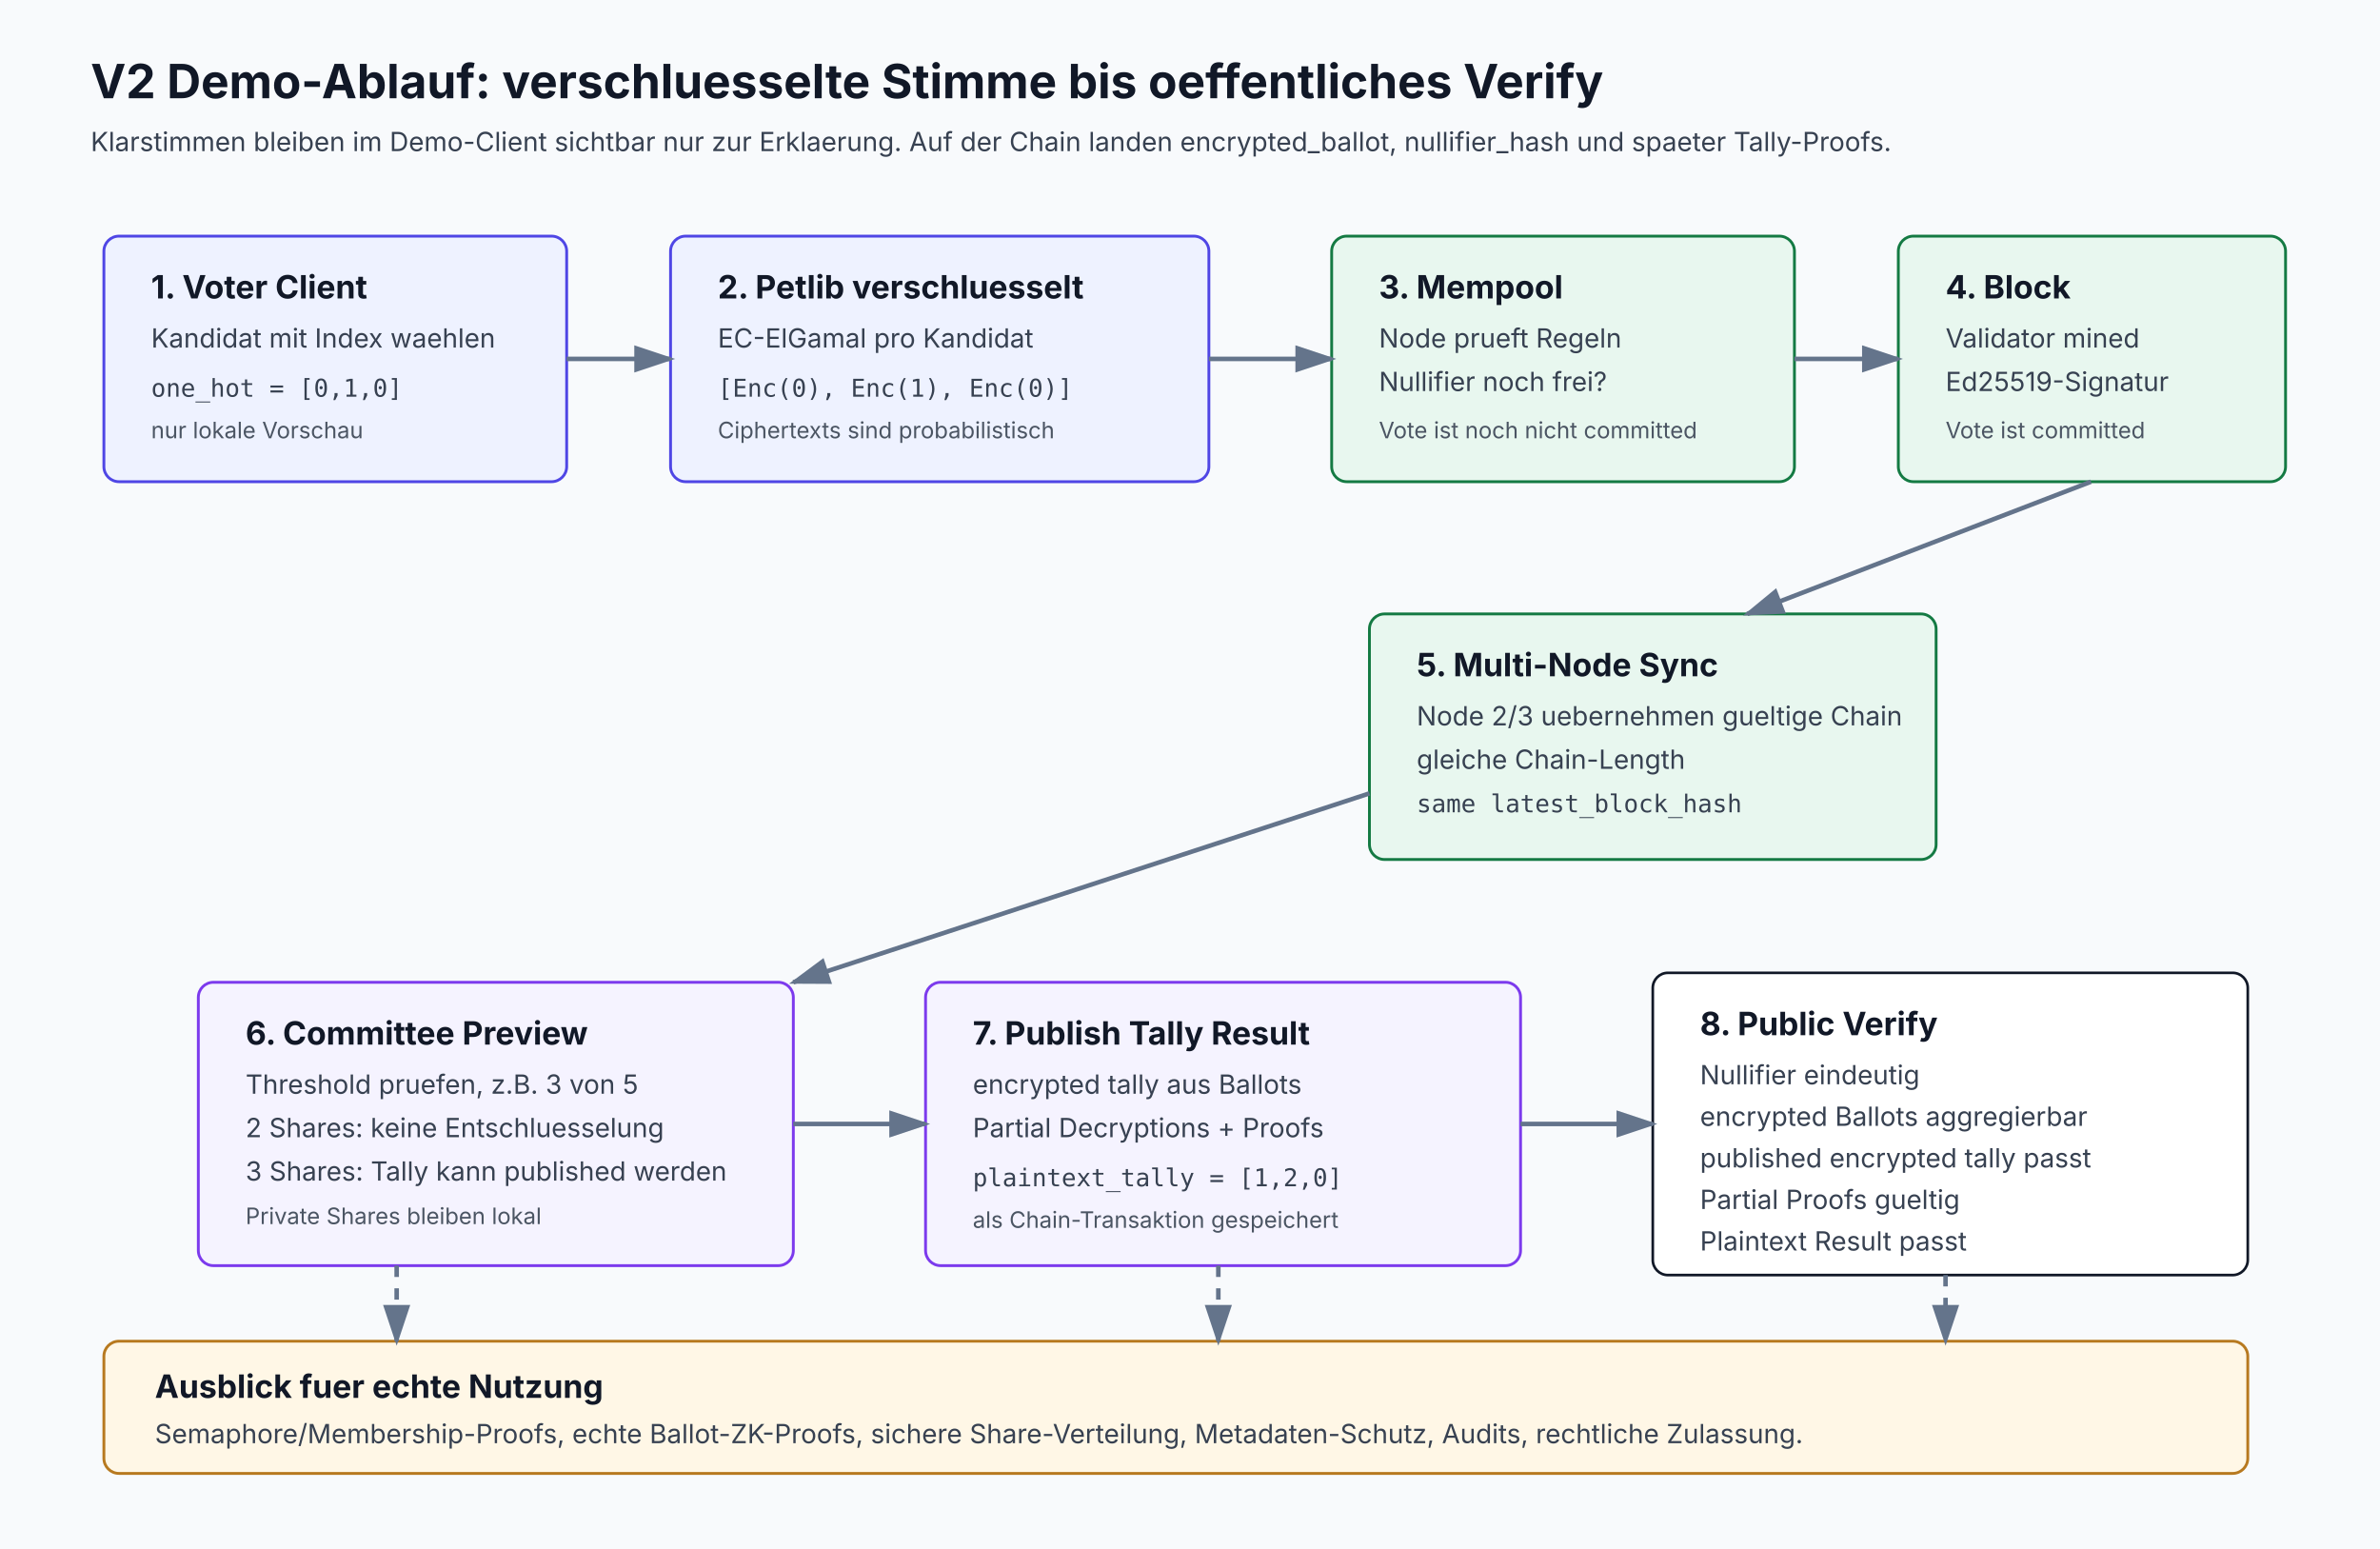
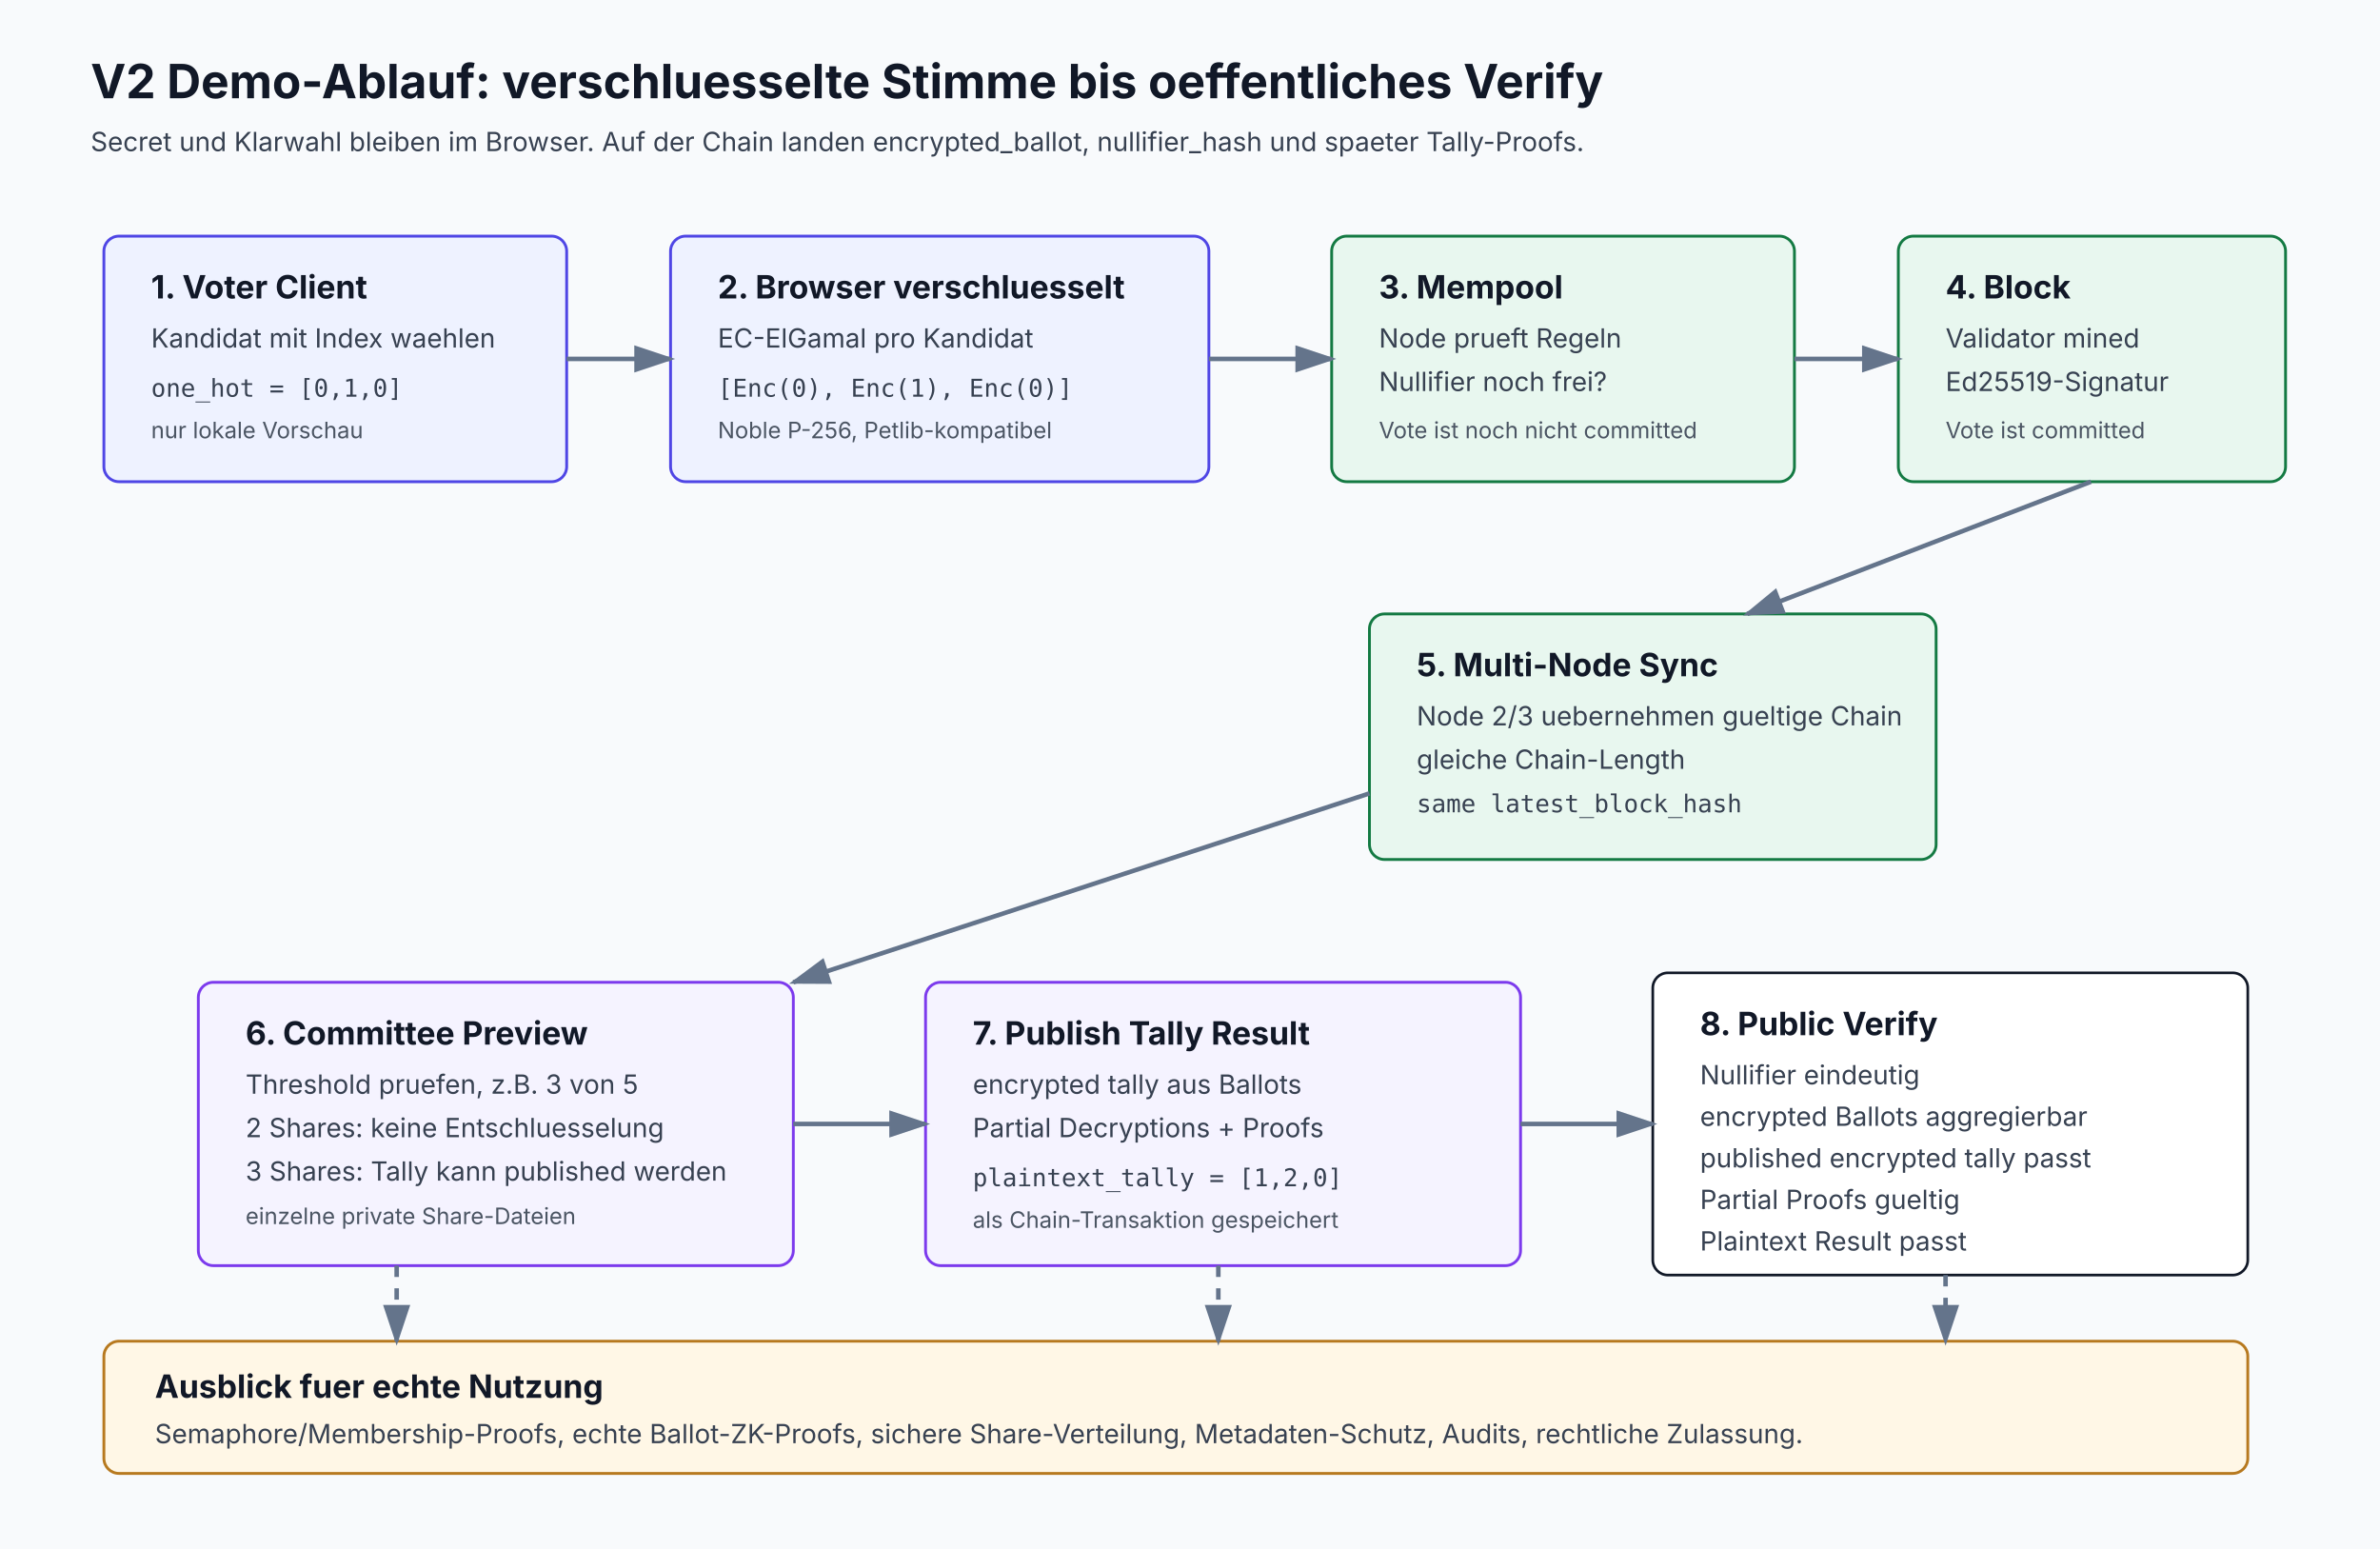
<svg xmlns="http://www.w3.org/2000/svg" width="1260" height="820" viewBox="0 0 1260 820" role="img" aria-labelledby="title desc">
  <defs>
    <style>
      .bg { fill: #f8fafc; }
      .box { fill: #ffffff; stroke: #111827; stroke-width: 1.4; }
      .client { fill: #eef2ff; stroke: #4f46e5; stroke-width: 1.5; }
      .chain { fill: #e8f7ef; stroke: #147a43; stroke-width: 1.5; }
      .committee { fill: #f5f3ff; stroke: #7c3aed; stroke-width: 1.5; }
      .open { fill: #fff7e6; stroke: #b7791f; stroke-width: 1.5; }
      .title { font: 700 25px system-ui, -apple-system, BlinkMacSystemFont, "Segoe UI", sans-serif; fill: #111827; }
      .head { font: 700 17px system-ui, -apple-system, BlinkMacSystemFont, "Segoe UI", sans-serif; fill: #111827; }
      .txt { font: 14px system-ui, -apple-system, BlinkMacSystemFont, "Segoe UI", sans-serif; fill: #374151; }
      .mono { font: 13px ui-monospace, SFMono-Regular, Menlo, Consolas, monospace; fill: #374151; }
      .small { font: 12px system-ui, -apple-system, BlinkMacSystemFont, "Segoe UI", sans-serif; fill: #4b5563; }
      .arrow { stroke: #64748b; stroke-width: 2.4; fill: none; marker-end: url(#arrow); }
      .dash { stroke-dasharray: 6 6; }
    </style>
    <marker id="arrow" markerWidth="10" markerHeight="10" refX="8" refY="3" orient="auto" markerUnits="strokeWidth">
      <path d="M0,0 L0,6 L9,3 z" fill="#64748b" />
    </marker>
  </defs>
  <rect class="bg" width="1260" height="820" />
  <text class="title" x="48" y="52">V2 Demo-Ablauf: verschluesselte Stimme bis oeffentliches Verify</text>
-   <text class="txt" x="48" y="80">Klarstimmen bleiben im Demo-Client sichtbar nur zur Erklaerung. Auf der Chain landen encrypted_ballot, nullifier_hash und spaeter Tally-Proofs.</text>
+   <text class="txt" x="48" y="80">Secret und Klarwahl bleiben im Browser. Auf der Chain landen encrypted_ballot, nullifier_hash und spaeter Tally-Proofs.</text>
  <rect class="client" x="55" y="125" width="245" height="130" rx="8" />
  <text class="head" x="80" y="158">1. Voter Client</text>
  <text class="txt" x="80" y="184">Kandidat mit Index waehlen</text>
  <text class="mono" x="80" y="210">one_hot = [0,1,0]</text>
  <text class="small" x="80" y="232">nur lokale Vorschau</text>
  <rect class="client" x="355" y="125" width="285" height="130" rx="8" />
-   <text class="head" x="380" y="158">2. Petlib verschluesselt</text>
+   <text class="head" x="380" y="158">2. Browser verschluesselt</text>
  <text class="txt" x="380" y="184">EC-ElGamal pro Kandidat</text>
  <text class="mono" x="380" y="210">[Enc(0), Enc(1), Enc(0)]</text>
-   <text class="small" x="380" y="232">Ciphertexts sind probabilistisch</text>
+   <text class="small" x="380" y="232">Noble P-256, Petlib-kompatibel</text>
  <rect class="chain" x="705" y="125" width="245" height="130" rx="8" />
  <text class="head" x="730" y="158">3. Mempool</text>
  <text class="txt" x="730" y="184">Node prueft Regeln</text>
  <text class="txt" x="730" y="207">Nullifier noch frei?</text>
  <text class="small" x="730" y="232">Vote ist noch nicht committed</text>
  <rect class="chain" x="1005" y="125" width="205" height="130" rx="8" />
  <text class="head" x="1030" y="158">4. Block</text>
  <text class="txt" x="1030" y="184">Validator mined</text>
  <text class="txt" x="1030" y="207">Ed25519-Signatur</text>
  <text class="small" x="1030" y="232">Vote ist committed</text>
  <rect class="chain" x="725" y="325" width="300" height="130" rx="8" />
  <text class="head" x="750" y="358">5. Multi-Node Sync</text>
  <text class="txt" x="750" y="384">Node 2/3 uebernehmen gueltige Chain</text>
  <text class="txt" x="750" y="407">gleiche Chain-Length</text>
  <text class="mono" x="750" y="430">same latest_block_hash</text>
  <rect class="committee" x="105" y="520" width="315" height="150" rx="8" />
  <text class="head" x="130" y="553">6. Committee Preview</text>
  <text class="txt" x="130" y="579">Threshold pruefen, z.B. 3 von 5</text>
  <text class="txt" x="130" y="602">2 Shares: keine Entschluesselung</text>
  <text class="txt" x="130" y="625">3 Shares: Tally kann published werden</text>
-   <text class="small" x="130" y="648">Private Shares bleiben lokal</text>
+   <text class="small" x="130" y="648">einzelne private Share-Dateien</text>
  <rect class="committee" x="490" y="520" width="315" height="150" rx="8" />
  <text class="head" x="515" y="553">7. Publish Tally Result</text>
  <text class="txt" x="515" y="579">encrypted tally aus Ballots</text>
  <text class="txt" x="515" y="602">Partial Decryptions + Proofs</text>
  <text class="mono" x="515" y="628">plaintext_tally = [1,2,0]</text>
  <text class="small" x="515" y="650">als Chain-Transaktion gespeichert</text>
  <rect class="box" x="875" y="515" width="315" height="160" rx="8" />
  <text class="head" x="900" y="548">8. Public Verify</text>
  <text class="txt" x="900" y="574">Nullifier eindeutig</text>
  <text class="txt" x="900" y="596">encrypted Ballots aggregierbar</text>
  <text class="txt" x="900" y="618">published encrypted tally passt</text>
  <text class="txt" x="900" y="640">Partial Proofs gueltig</text>
  <text class="txt" x="900" y="662">Plaintext Result passt</text>
  <rect class="open" x="55" y="710" width="1135" height="70" rx="8" />
  <text class="head" x="82" y="740">Ausblick fuer echte Nutzung</text>
  <text class="txt" x="82" y="764">Semaphore/Membership-Proofs, echte Ballot-ZK-Proofs, sichere Share-Verteilung, Metadaten-Schutz, Audits, rechtliche Zulassung.</text>
  <path class="arrow" d="M300 190 L355 190" />
  <path class="arrow" d="M640 190 L705 190" />
  <path class="arrow" d="M950 190 L1005 190" />
  <path class="arrow" d="M1107 255 L925 325" />
  <path class="arrow" d="M725 420 L420 520" />
  <path class="arrow" d="M420 595 L490 595" />
  <path class="arrow" d="M805 595 L875 595" />
  <path class="arrow dash" d="M210 670 L210 710" />
  <path class="arrow dash" d="M645 670 L645 710" />
  <path class="arrow dash" d="M1030 675 L1030 710" />
</svg>
